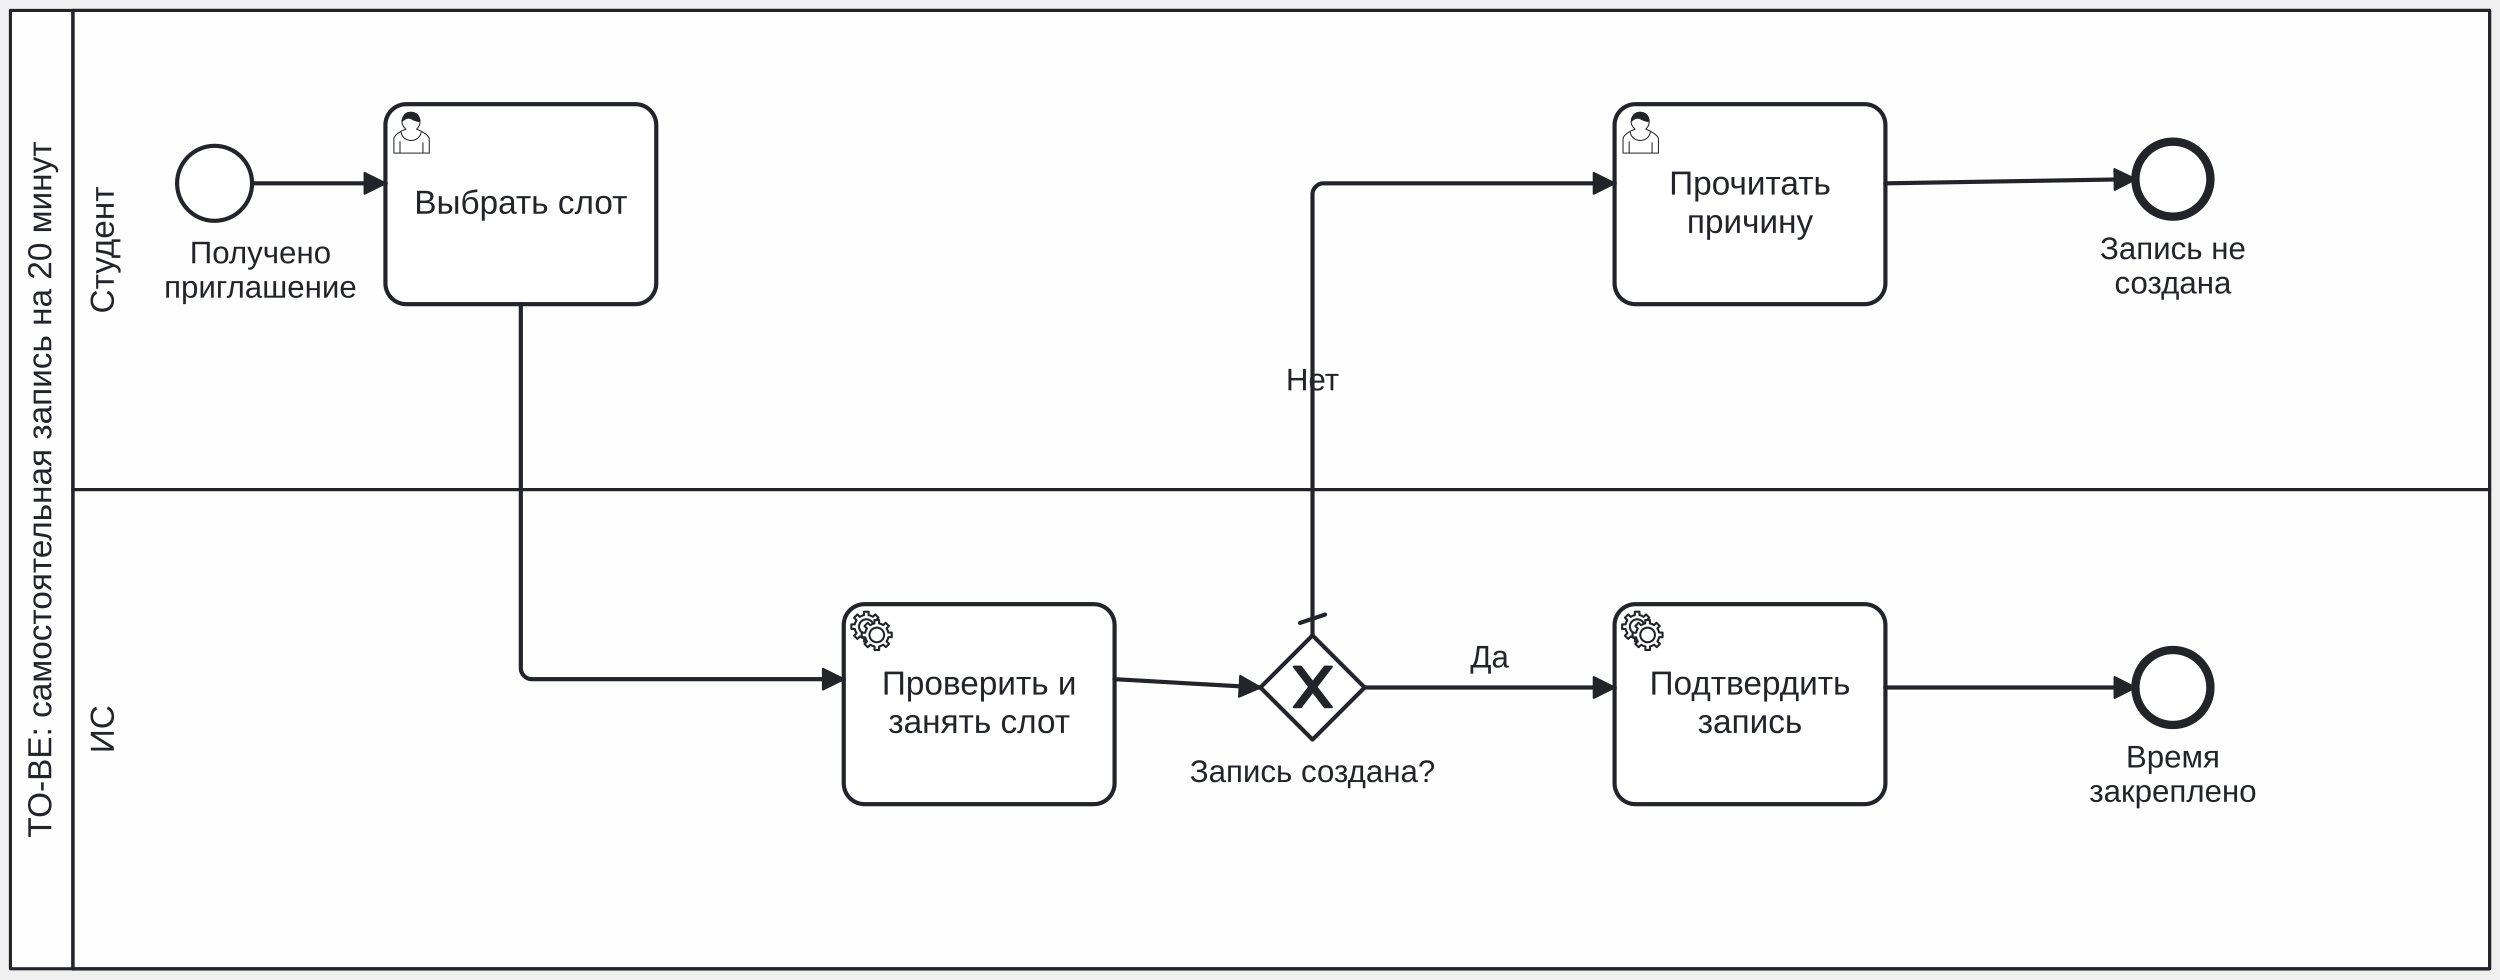
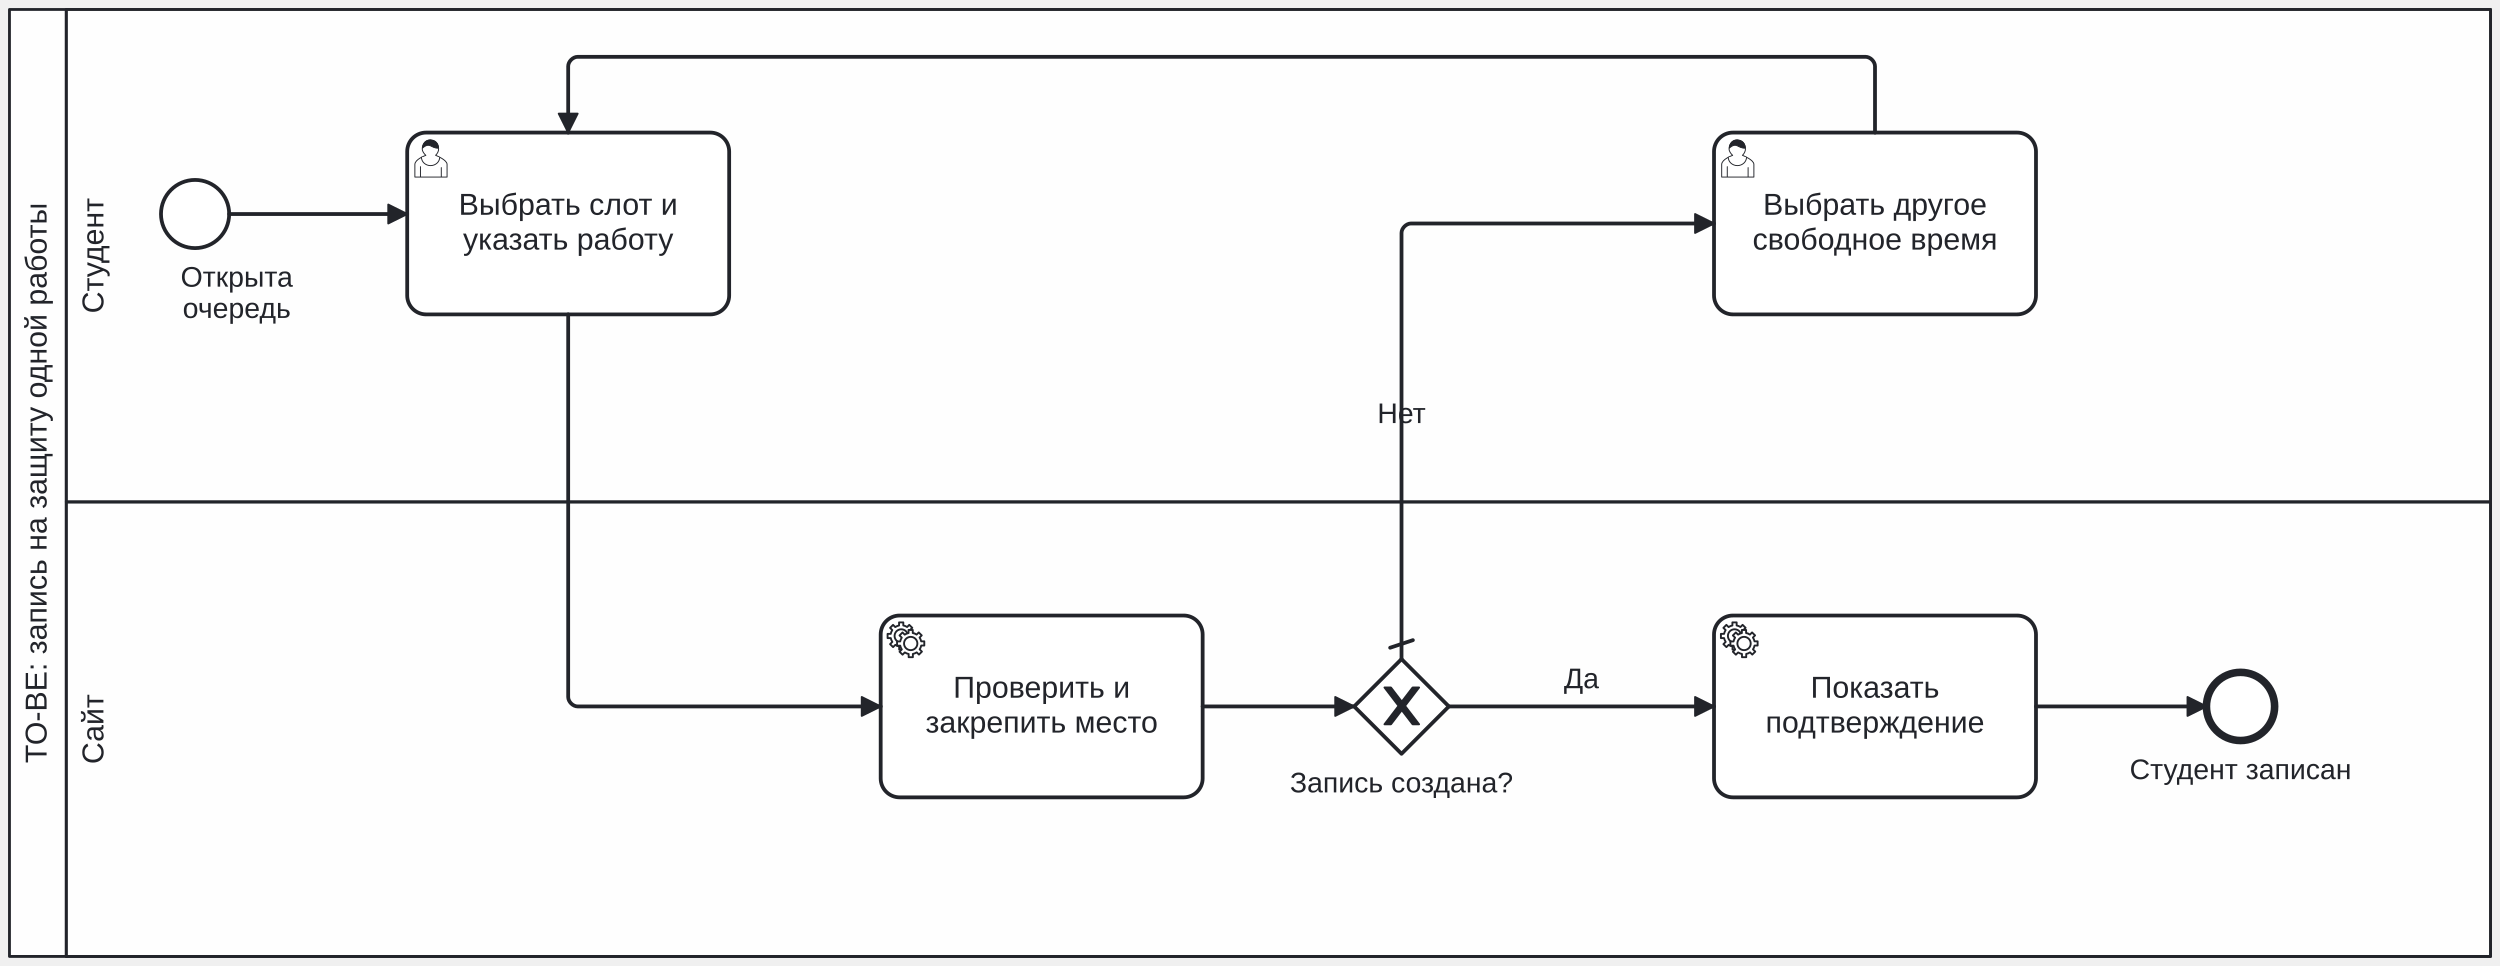
- <svg xmlns="http://www.w3.org/2000/svg" width="1200" height="470" viewBox="25 75 1200 470" version="1.1">
+ <svg xmlns="http://www.w3.org/2000/svg" width="1320" height="510" viewBox="25 75 1320 510" version="1.1">
  <g class="djs-group">
    <g class="djs-element djs-shape" data-element-id="Pool_to-be" transform="matrix(1 0 0 1 30 80)" style="display: block;">
      <g class="djs-visual">
-         <rect x="0" y="0" width="1190" height="460" rx="0" ry="0" style="stroke-linecap: round; stroke-linejoin: round; stroke: rgb(34, 36, 42); stroke-width: 1.5px; fill: white; fill-opacity: 0.95;" />
-         <path style="fill: none; stroke-linecap: round; stroke-linejoin: round; stroke: rgb(34, 36, 42); stroke-width: 1.5px;" d="M30,0L30,460" />
-         <text lineHeight="1.15" class="djs-label" transform="matrix(-1.83697e-16 -1 1 -1.83697e-16 0 460)" style="font-family: Arial; font-size: 16px; font-weight: normal; fill: rgb(34, 36, 42);">
-           <tspan x="62.914" y="19.6">TO-BE: самостоятельная запись на 20 минут</tspan>
+         <rect x="0" y="0" width="1310" height="500" rx="0" ry="0" style="stroke-linecap: round; stroke-linejoin: round; stroke: rgb(34, 36, 42); stroke-width: 1.5px; fill: white; fill-opacity: 0.95;" />
+         <path style="fill: none; stroke-linecap: round; stroke-linejoin: round; stroke: rgb(34, 36, 42); stroke-width: 1.5px;" d="M30,0L30,500" />
+         <text lineHeight="1.15" class="djs-label" transform="matrix(-1.83697e-16 -1 1 -1.83697e-16 0 500)" style="font-family: Arial; font-size: 16px; font-weight: normal; fill: rgb(34, 36, 42);">
+           <tspan x="102.043" y="19.6">TO-BE: запись на защиту одной работы</tspan>
        </text>
      </g>
-       <rect class="djs-hit djs-hit-all" x="0" y="0" width="1190" height="460" style="fill: none; stroke-opacity: 0; stroke: white; stroke-width: 15px;" />
+       <rect class="djs-hit djs-hit-all" x="0" y="0" width="1310" height="500" style="fill: none; stroke-opacity: 0; stroke: white; stroke-width: 15px;" />
    </g>
    <g class="djs-children">
      <g class="djs-group">
-         <g class="djs-element djs-shape" data-element-id="Lane_to-be_system" transform="matrix(1 0 0 1 60 310)" style="display: block;">
-           <g class="djs-visual">
-             <rect x="0" y="0" width="1160" height="230" rx="0" ry="0" style="stroke-linecap: round; stroke-linejoin: round; stroke: rgb(34, 36, 42); stroke-width: 1.5px; fill: white; fill-opacity: 0.25;" />
-             <text lineHeight="1.15" class="djs-label" transform="matrix(-1.83697e-16 -1 1 -1.83697e-16 0 230)" style="font-family: Arial; font-size: 16px; font-weight: normal; fill: rgb(34, 36, 42);">
-               <tspan x="103.473" y="19.6">ИС</tspan>
-             </text>
-           </g>
-           <rect class="djs-hit djs-hit-all" x="0" y="0" width="1160" height="230" style="fill: none; stroke-opacity: 0; stroke: white; stroke-width: 15px;" />
+         <g class="djs-element djs-shape" data-element-id="Lane_to-be_system" transform="matrix(1 0 0 1 60 340)" style="display: block;">
+           <g class="djs-visual">
+             <rect x="0" y="0" width="1280" height="240" rx="0" ry="0" style="stroke-linecap: round; stroke-linejoin: round; stroke: rgb(34, 36, 42); stroke-width: 1.5px; fill: white; fill-opacity: 0.25;" />
+             <text lineHeight="1.15" class="djs-label" transform="matrix(-1.83697e-16 -1 1 -1.83697e-16 0 240)" style="font-family: Arial; font-size: 16px; font-weight: normal; fill: rgb(34, 36, 42);">
+               <tspan x="101.551" y="19.6">Сайт</tspan>
+             </text>
+           </g>
+           <rect class="djs-hit djs-hit-all" x="0" y="0" width="1280" height="240" style="fill: none; stroke-opacity: 0; stroke: white; stroke-width: 15px;" />
        </g>
      </g>
      <g class="djs-group">
        <g class="djs-element djs-shape" data-element-id="Lane_to-be_student" transform="matrix(1 0 0 1 60 80)" style="display: block;">
          <g class="djs-visual">
-             <rect x="0" y="0" width="1160" height="230" rx="0" ry="0" style="stroke-linecap: round; stroke-linejoin: round; stroke: rgb(34, 36, 42); stroke-width: 1.5px; fill: white; fill-opacity: 0.25;" />
-             <text lineHeight="1.15" class="djs-label" transform="matrix(-1.83697e-16 -1 1 -1.83697e-16 0 230)" style="font-family: Arial; font-size: 16px; font-weight: normal; fill: rgb(34, 36, 42);">
-               <tspan x="84.535" y="19.6">Студент</tspan>
-             </text>
-           </g>
-           <rect class="djs-hit djs-hit-all" x="0" y="0" width="1160" height="230" style="fill: none; stroke-opacity: 0; stroke: white; stroke-width: 15px;" />
-         </g>
-       </g>
-       <g class="djs-group">
-         <g class="djs-element djs-shape" data-element-id="q_start" transform="matrix(1 0 0 1 110 145)" style="display: block;">
+             <rect x="0" y="0" width="1280" height="260" rx="0" ry="0" style="stroke-linecap: round; stroke-linejoin: round; stroke: rgb(34, 36, 42); stroke-width: 1.5px; fill: white; fill-opacity: 0.25;" />
+             <text lineHeight="1.15" class="djs-label" transform="matrix(-1.83697e-16 -1 1 -1.83697e-16 0 260)" style="font-family: Arial; font-size: 16px; font-weight: normal; fill: rgb(34, 36, 42);">
+               <tspan x="99.535" y="19.6">Студент</tspan>
+             </text>
+           </g>
+           <rect class="djs-hit djs-hit-all" x="0" y="0" width="1280" height="260" style="fill: none; stroke-opacity: 0; stroke: white; stroke-width: 15px;" />
+         </g>
+       </g>
+       <g class="djs-group">
+         <g class="djs-element djs-shape" data-element-id="q_start" transform="matrix(1 0 0 1 110 170)" style="display: block;">
          <g class="djs-visual">
            <circle cx="18" cy="18" r="18" style="stroke-linecap: round; stroke-linejoin: round; stroke: rgb(34, 36, 42); stroke-width: 2px; fill: white; fill-opacity: 0.95;" />
          </g>
          <rect class="djs-hit djs-hit-all" x="0" y="0" width="36" height="36" style="fill: none; stroke-opacity: 0; stroke: white; stroke-width: 15px;" />
        </g>
      </g>
      <g class="djs-group">
-         <g class="djs-element djs-shape" data-element-id="q_start_label" transform="matrix(1 0 0 1 100 189)" style="display: block;">
-           <g class="djs-visual">
-             <text lineHeight="1.1" class="djs-label" style="font-family: Arial; font-size: 15px; font-weight: normal; fill: rgb(34, 36, 42);">
-               <tspan x="16.085" y="12.375">Получено </tspan>
-               <tspan x="3.77" y="28.875">приглашение</tspan>
+         <g class="djs-element djs-shape" data-element-id="q_start_label" transform="matrix(1 0 0 1 100 214)" style="display: block;">
+           <g class="djs-visual">
+             <text lineHeight="1.1" class="djs-label" style="font-family: Arial; font-size: 15px; font-weight: normal; fill: rgb(34, 36, 42);">
+               <tspan x="20.366" y="12.375">Открыта </tspan>
+               <tspan x="21.454" y="28.875">очередь</tspan>
            </text>
          </g>
          <rect class="djs-hit djs-hit-all" x="0" y="0" width="100" height="33" style="fill: none; stroke-opacity: 0; stroke: white; stroke-width: 15px;" />
        </g>
      </g>
      <g class="djs-group">
-         <g class="djs-element djs-shape" data-element-id="q_choose" transform="matrix(1 0 0 1 210 125)" style="display: block;">
-           <g class="djs-visual">
-             <rect x="0" y="0" width="130" height="96" rx="10" ry="10" style="stroke-linecap: round; stroke-linejoin: round; stroke: rgb(34, 36, 42); stroke-width: 2px; fill: white; fill-opacity: 0.95;" />
-             <text lineHeight="1.15" class="djs-label" style="font-family: Arial; font-size: 16px; font-weight: normal; fill: rgb(34, 36, 42);">
-               <tspan x="13.859" y="52.6">Выбрать слот</tspan>
+         <g class="djs-element djs-shape" data-element-id="q_choose" transform="matrix(1 0 0 1 240 145)" style="display: block;">
+           <g class="djs-visual">
+             <rect x="0" y="0" width="170" height="96" rx="10" ry="10" style="stroke-linecap: round; stroke-linejoin: round; stroke: rgb(34, 36, 42); stroke-width: 2px; fill: white; fill-opacity: 0.95;" />
+             <text lineHeight="1.15" class="djs-label" style="font-family: Arial; font-size: 16px; font-weight: normal; fill: rgb(34, 36, 42);">
+               <tspan x="27.168" y="43.4">Выбрать слот и </tspan>
+               <tspan x="29.461" y="61.8">указать работу</tspan>
            </text>
            <path d="m 15,12 c 0.909,-0.845 1.594,-2.049 1.594,-3.385 0,-2.554 -1.805,-4.622 -4.357,-4.622 -2.552,0 -4.288,2.068 -4.288,4.622 0,1.348 0.974,2.562 1.896,3.405 -0.529,0.187 -5.669,2.097 -5.794,4.756 v 6.718 h 17 v -6.718 c 0,-2.298 -5.528,-4.595 -6.051,-4.776 zm -8,6 l 0,5.5 m 11,0 l 0,-5" style="fill: white; stroke-linecap: round; stroke-linejoin: round; stroke: rgb(34, 36, 42); stroke-width: 0.5px;" />
            <path d="m 15,12 m 2.162,1.009 c 0,2.447 -2.158,4.431 -4.821,4.431 -2.665,0 -4.822,-1.981 -4.822,-4.431 " style="fill: white; stroke-linecap: round; stroke-linejoin: round; stroke: rgb(34, 36, 42); stroke-width: 0.5px;" />
            <path d="m 15,12 m -6.9,-3.80 c 0,0 2.251,-2.358 4.274,-1.177 2.024,1.181 4.221,1.537 4.124,0.965 -0.098,-0.57 -0.117,-3.791 -4.191,-4.136 -3.575,0.001 -4.208,3.367 -4.207,4.348 z" style="fill: rgb(34, 36, 42); stroke-linecap: round; stroke-linejoin: round; stroke: rgb(34, 36, 42); stroke-width: 0.5px;" />
          </g>
-           <rect class="djs-hit djs-hit-all" x="0" y="0" width="130" height="96" style="fill: none; stroke-opacity: 0; stroke: white; stroke-width: 15px;" />
-         </g>
-       </g>
-       <g class="djs-group">
-         <g class="djs-element djs-shape" data-element-id="q_book" transform="matrix(1 0 0 1 430 365)" style="display: block;">
-           <g class="djs-visual">
-             <rect x="0" y="0" width="130" height="96" rx="10" ry="10" style="stroke-linecap: round; stroke-linejoin: round; stroke: rgb(34, 36, 42); stroke-width: 2px; fill: white; fill-opacity: 0.95;" />
-             <text lineHeight="1.15" class="djs-label" style="font-family: Arial; font-size: 16px; font-weight: normal; fill: rgb(34, 36, 42);">
-               <tspan x="18.301" y="43.4">Проверить и </tspan>
-               <tspan x="21.383" y="61.8">занять слот</tspan>
+           <rect class="djs-hit djs-hit-all" x="0" y="0" width="170" height="96" style="fill: none; stroke-opacity: 0; stroke: white; stroke-width: 15px;" />
+         </g>
+       </g>
+       <g class="djs-group">
+         <g class="djs-element djs-shape" data-element-id="q_check" transform="matrix(1 0 0 1 490 400)" style="display: block;">
+           <g class="djs-visual">
+             <rect x="0" y="0" width="170" height="96" rx="10" ry="10" style="stroke-linecap: round; stroke-linejoin: round; stroke: rgb(34, 36, 42); stroke-width: 2px; fill: white; fill-opacity: 0.95;" />
+             <text lineHeight="1.15" class="djs-label" style="font-family: Arial; font-size: 16px; font-weight: normal; fill: rgb(34, 36, 42);">
+               <tspan x="38.301" y="43.4">Проверить и </tspan>
+               <tspan x="23.656" y="61.8">закрепить место</tspan>
            </text>
            <circle cx="5" cy="5" r="5" transform="translate(6, 6)" style="stroke-linecap: round; stroke-linejoin: round; stroke: none; stroke-width: 2px; fill: white;" />
            <path d="m 12,18 v -1.713 c 0.352,-0.07 0.704,-0.178 1.048,-0.321 0.344,-0.145 0.666,-0.321 0.966,-0.521 l 1.194,1.18 1.567,-1.577 -1.195,-1.18 c 0.403,-0.614 0.683,-1.299 0.825,-2.018 l 1.622,-0.01 v -2.22 l -1.637,0.01 c -0.073,-0.352 -0.178,-0.7 -0.324,-1.044 -0.145,-0.344 -0.321,-0.664 -0.523,-0.962 l 1.131,-1.136 -1.583,-1.563 -1.13,1.136 c -0.614,-0.401 -1.303,-0.681 -2.023,-0.822 l 0.009,-1.619 h -2.241 l 0.004,1.631 c -0.354,0.074 -0.705,0.18 -1.05,0.324 -0.344,0.144 -0.665,0.321 -0.964,0.52 l -1.17,-1.158 -1.567,1.579 1.168,1.157 c -0.403,0.613 -0.683,1.298 -0.825,2.017 l -1.659,0.003 v 2.222 l 1.672,-0.006 c 0.073,0.351 0.18,0.702 0.324,1.045 0.145,0.344 0.321,0.664 0.523,0.961 l -1.199,1.197 1.584,1.56 1.196,-1.193 c 0.614,0.403 1.303,0.682 2.023,0.823 l 7.19e-4,1.699 h 2.227 z m 0.221,-3.996 c -1.789,0.75 -3.858,-0.093 -4.61,-1.874 -0.752,-1.783 0.091,-3.846 1.88,-4.596 1.788,-0.749 3.857,0.093 4.609,1.874 0.752,1.782 -0.091,3.846 -1.88,4.596 z" style="fill: white; stroke-linecap: round; stroke-linejoin: round; stroke: rgb(34, 36, 42); stroke-width: 1px;" />
            <circle cx="5" cy="5" r="5" transform="translate(11, 10)" style="stroke-linecap: round; stroke-linejoin: round; stroke: none; stroke-width: 2px; fill: white;" />
            <path d="m 17,22 v -1.713 c 0.352,-0.07 0.704,-0.178 1.048,-0.321 0.344,-0.145 0.666,-0.321 0.966,-0.521 l 1.194,1.18 1.567,-1.577 -1.195,-1.18 c 0.403,-0.614 0.683,-1.299 0.825,-2.018 l 1.622,-0.01 v -2.22 l -1.637,0.01 c -0.073,-0.352 -0.178,-0.7 -0.324,-1.044 -0.145,-0.344 -0.321,-0.664 -0.523,-0.962 l 1.131,-1.136 -1.583,-1.563 -1.13,1.136 c -0.614,-0.401 -1.303,-0.681 -2.023,-0.822 l 0.009,-1.619 h -2.241 l 0.004,1.631 c -0.354,0.074 -0.705,0.18 -1.05,0.324 -0.344,0.144 -0.665,0.321 -0.964,0.52 l -1.17,-1.158 -1.567,1.579 1.168,1.157 c -0.403,0.613 -0.683,1.298 -0.825,2.017 l -1.659,0.003 v 2.222 l 1.672,-0.006 c 0.073,0.351 0.18,0.702 0.324,1.045 0.145,0.344 0.321,0.664 0.523,0.961 l -1.199,1.197 1.584,1.56 1.196,-1.193 c 0.614,0.403 1.303,0.682 2.023,0.823 l 7.19e-4,1.699 h 2.227 z m 0.221,-3.996 c -1.789,0.75 -3.858,-0.093 -4.61,-1.874 -0.752,-1.783 0.091,-3.846 1.88,-4.596 1.788,-0.749 3.857,0.093 4.609,1.874 0.752,1.782 -0.091,3.846 -1.88,4.596 z" style="fill: white; stroke-linecap: round; stroke-linejoin: round; stroke: rgb(34, 36, 42); stroke-width: 1px;" />
          </g>
-           <rect class="djs-hit djs-hit-all" x="0" y="0" width="130" height="96" style="fill: none; stroke-opacity: 0; stroke: white; stroke-width: 15px;" />
-         </g>
-       </g>
-       <g class="djs-group">
-         <g class="djs-element djs-shape" data-element-id="q_available" transform="matrix(1 0 0 1 630 380)" style="display: block;">
+           <rect class="djs-hit djs-hit-all" x="0" y="0" width="170" height="96" style="fill: none; stroke-opacity: 0; stroke: white; stroke-width: 15px;" />
+         </g>
+       </g>
+       <g class="djs-group">
+         <g class="djs-element djs-shape" data-element-id="q_free" transform="matrix(1 0 0 1 740 423)" style="display: block;">
          <g class="djs-visual">
            <polygon points="25,0 50,25 25,50 0,25" style="stroke-linecap: round; stroke-linejoin: round; stroke: rgb(34, 36, 42); stroke-width: 2px; fill: white; fill-opacity: 0.95;" />
            <path d="m 16,15 7.429,9.714 -7.429,9.714 3.429,0 5.714,-7.464 5.714,7.464 3.429,0 -7.429,-9.714 7.429,-9.714 -3.429,0 -5.714,7.464 -5.714,-7.464 -3.429,0 z" style="fill: rgb(34, 36, 42); stroke-linecap: round; stroke-linejoin: round; stroke: rgb(34, 36, 42); stroke-width: 1px;" />
          </g>
          <rect class="djs-hit djs-hit-all" x="0" y="0" width="50" height="50" style="fill: none; stroke-opacity: 0; stroke: white; stroke-width: 15px;" />
        </g>
      </g>
      <g class="djs-group">
-         <g class="djs-element djs-shape" data-element-id="q_available_label" transform="matrix(1 0 0 1 595 438)" style="display: block;">
+         <g class="djs-element djs-shape" data-element-id="q_free_label" transform="matrix(1 0 0 1 705 481)" style="display: block;">
          <g class="djs-visual">
            <text lineHeight="1.1" class="djs-label" style="font-family: Arial; font-size: 15px; font-weight: normal; fill: rgb(34, 36, 42);">
              <tspan x="1.08" y="12.375">Запись создана?</tspan>
            </text>
          </g>
          <rect class="djs-hit djs-hit-all" x="0" y="0" width="120" height="17" style="fill: none; stroke-opacity: 0; stroke: white; stroke-width: 15px;" />
        </g>
      </g>
      <g class="djs-group">
-         <g class="djs-element djs-shape" data-element-id="q_confirm" transform="matrix(1 0 0 1 800 365)" style="display: block;">
-           <g class="djs-visual">
-             <rect x="0" y="0" width="130" height="96" rx="10" ry="10" style="stroke-linecap: round; stroke-linejoin: round; stroke: rgb(34, 36, 42); stroke-width: 2px; fill: white; fill-opacity: 0.95;" />
-             <text lineHeight="1.15" class="djs-label" style="font-family: Arial; font-size: 16px; font-weight: normal; fill: rgb(34, 36, 42);">
-               <tspan x="16.801" y="43.4">Подтвердить </tspan>
-               <tspan x="39.914" y="61.8">запись</tspan>
+         <g class="djs-element djs-shape" data-element-id="q_confirm" transform="matrix(1 0 0 1 930 400)" style="display: block;">
+           <g class="djs-visual">
+             <rect x="0" y="0" width="170" height="96" rx="10" ry="10" style="stroke-linecap: round; stroke-linejoin: round; stroke: rgb(34, 36, 42); stroke-width: 2px; fill: white; fill-opacity: 0.95;" />
+             <text lineHeight="1.15" class="djs-label" style="font-family: Arial; font-size: 16px; font-weight: normal; fill: rgb(34, 36, 42);">
+               <tspan x="50.992" y="43.4">Показать </tspan>
+               <tspan x="27.199" y="61.8">подтверждение</tspan>
            </text>
            <circle cx="5" cy="5" r="5" transform="translate(6, 6)" style="stroke-linecap: round; stroke-linejoin: round; stroke: none; stroke-width: 2px; fill: white;" />
            <path d="m 12,18 v -1.713 c 0.352,-0.07 0.704,-0.178 1.048,-0.321 0.344,-0.145 0.666,-0.321 0.966,-0.521 l 1.194,1.18 1.567,-1.577 -1.195,-1.18 c 0.403,-0.614 0.683,-1.299 0.825,-2.018 l 1.622,-0.01 v -2.22 l -1.637,0.01 c -0.073,-0.352 -0.178,-0.7 -0.324,-1.044 -0.145,-0.344 -0.321,-0.664 -0.523,-0.962 l 1.131,-1.136 -1.583,-1.563 -1.13,1.136 c -0.614,-0.401 -1.303,-0.681 -2.023,-0.822 l 0.009,-1.619 h -2.241 l 0.004,1.631 c -0.354,0.074 -0.705,0.18 -1.05,0.324 -0.344,0.144 -0.665,0.321 -0.964,0.52 l -1.17,-1.158 -1.567,1.579 1.168,1.157 c -0.403,0.613 -0.683,1.298 -0.825,2.017 l -1.659,0.003 v 2.222 l 1.672,-0.006 c 0.073,0.351 0.18,0.702 0.324,1.045 0.145,0.344 0.321,0.664 0.523,0.961 l -1.199,1.197 1.584,1.56 1.196,-1.193 c 0.614,0.403 1.303,0.682 2.023,0.823 l 7.19e-4,1.699 h 2.227 z m 0.221,-3.996 c -1.789,0.75 -3.858,-0.093 -4.61,-1.874 -0.752,-1.783 0.091,-3.846 1.88,-4.596 1.788,-0.749 3.857,0.093 4.609,1.874 0.752,1.782 -0.091,3.846 -1.88,4.596 z" style="fill: white; stroke-linecap: round; stroke-linejoin: round; stroke: rgb(34, 36, 42); stroke-width: 1px;" />
            <circle cx="5" cy="5" r="5" transform="translate(11, 10)" style="stroke-linecap: round; stroke-linejoin: round; stroke: none; stroke-width: 2px; fill: white;" />
            <path d="m 17,22 v -1.713 c 0.352,-0.07 0.704,-0.178 1.048,-0.321 0.344,-0.145 0.666,-0.321 0.966,-0.521 l 1.194,1.18 1.567,-1.577 -1.195,-1.18 c 0.403,-0.614 0.683,-1.299 0.825,-2.018 l 1.622,-0.01 v -2.22 l -1.637,0.01 c -0.073,-0.352 -0.178,-0.7 -0.324,-1.044 -0.145,-0.344 -0.321,-0.664 -0.523,-0.962 l 1.131,-1.136 -1.583,-1.563 -1.13,1.136 c -0.614,-0.401 -1.303,-0.681 -2.023,-0.822 l 0.009,-1.619 h -2.241 l 0.004,1.631 c -0.354,0.074 -0.705,0.18 -1.05,0.324 -0.344,0.144 -0.665,0.321 -0.964,0.52 l -1.17,-1.158 -1.567,1.579 1.168,1.157 c -0.403,0.613 -0.683,1.298 -0.825,2.017 l -1.659,0.003 v 2.222 l 1.672,-0.006 c 0.073,0.351 0.18,0.702 0.324,1.045 0.145,0.344 0.321,0.664 0.523,0.961 l -1.199,1.197 1.584,1.56 1.196,-1.193 c 0.614,0.403 1.303,0.682 2.023,0.823 l 7.19e-4,1.699 h 2.227 z m 0.221,-3.996 c -1.789,0.75 -3.858,-0.093 -4.61,-1.874 -0.752,-1.783 0.091,-3.846 1.88,-4.596 1.788,-0.749 3.857,0.093 4.609,1.874 0.752,1.782 -0.091,3.846 -1.88,4.596 z" style="fill: white; stroke-linecap: round; stroke-linejoin: round; stroke: rgb(34, 36, 42); stroke-width: 1px;" />
          </g>
-           <rect class="djs-hit djs-hit-all" x="0" y="0" width="130" height="96" style="fill: none; stroke-opacity: 0; stroke: white; stroke-width: 15px;" />
-         </g>
-       </g>
-       <g class="djs-group">
-         <g class="djs-element djs-shape" data-element-id="q_end" transform="matrix(1 0 0 1 1050 387)" style="display: block;">
+           <rect class="djs-hit djs-hit-all" x="0" y="0" width="170" height="96" style="fill: none; stroke-opacity: 0; stroke: white; stroke-width: 15px;" />
+         </g>
+       </g>
+       <g class="djs-group">
+         <g class="djs-element djs-shape" data-element-id="q_end" transform="matrix(1 0 0 1 1190 430)" style="display: block;">
          <g class="djs-visual">
            <circle cx="18" cy="18" r="18" style="stroke-linecap: round; stroke-linejoin: round; stroke: rgb(34, 36, 42); stroke-width: 4px; fill: white; fill-opacity: 0.95;" />
          </g>
          <rect class="djs-hit djs-hit-all" x="0" y="0" width="36" height="36" style="fill: none; stroke-opacity: 0; stroke: white; stroke-width: 15px;" />
        </g>
      </g>
      <g class="djs-group">
-         <g class="djs-element djs-shape" data-element-id="q_end_label" transform="matrix(1 0 0 1 1008 431)" style="display: block;">
-           <g class="djs-visual">
-             <text lineHeight="1.1" class="djs-label" style="font-family: Arial; font-size: 15px; font-weight: normal; fill: rgb(34, 36, 42);">
-               <tspan x="37.438" y="12.375">Время </tspan>
-               <tspan x="19.845" y="28.875">закреплено</tspan>
-             </text>
-           </g>
-           <rect class="djs-hit djs-hit-all" x="0" y="0" width="120" height="33" style="fill: none; stroke-opacity: 0; stroke: white; stroke-width: 15px;" />
-         </g>
-       </g>
-       <g class="djs-group">
-         <g class="djs-element djs-shape" data-element-id="q_reject" transform="matrix(1 0 0 1 800 125)" style="display: block;">
-           <g class="djs-visual">
-             <rect x="0" y="0" width="130" height="96" rx="10" ry="10" style="stroke-linecap: round; stroke-linejoin: round; stroke: rgb(34, 36, 42); stroke-width: 2px; fill: white; fill-opacity: 0.95;" />
-             <text lineHeight="1.15" class="djs-label" style="font-family: Arial; font-size: 16px; font-weight: normal; fill: rgb(34, 36, 42);">
-               <tspan x="26.211" y="43.4">Прочитать </tspan>
-               <tspan x="34.695" y="61.8">причину</tspan>
+         <g class="djs-element djs-shape" data-element-id="q_end_label" transform="matrix(1 0 0 1 1148 474)" style="display: block;">
+           <g class="djs-visual">
+             <text lineHeight="1.1" class="djs-label" style="font-family: Arial; font-size: 15px; font-weight: normal; fill: rgb(34, 36, 42);">
+               <tspan x="1.432" y="12.375">Студент записан</tspan>
+             </text>
+           </g>
+           <rect class="djs-hit djs-hit-all" x="0" y="0" width="120" height="17" style="fill: none; stroke-opacity: 0; stroke: white; stroke-width: 15px;" />
+         </g>
+       </g>
+       <g class="djs-group">
+         <g class="djs-element djs-shape" data-element-id="q_retry" transform="matrix(1 0 0 1 930 145)" style="display: block;">
+           <g class="djs-visual">
+             <rect x="0" y="0" width="170" height="96" rx="10" ry="10" style="stroke-linecap: round; stroke-linejoin: round; stroke: rgb(34, 36, 42); stroke-width: 2px; fill: white; fill-opacity: 0.95;" />
+             <text lineHeight="1.15" class="djs-label" style="font-family: Arial; font-size: 16px; font-weight: normal; fill: rgb(34, 36, 42);">
+               <tspan x="25.887" y="43.4">Выбрать другое </tspan>
+               <tspan x="20.348" y="61.8">свободное время</tspan>
            </text>
            <path d="m 15,12 c 0.909,-0.845 1.594,-2.049 1.594,-3.385 0,-2.554 -1.805,-4.622 -4.357,-4.622 -2.552,0 -4.288,2.068 -4.288,4.622 0,1.348 0.974,2.562 1.896,3.405 -0.529,0.187 -5.669,2.097 -5.794,4.756 v 6.718 h 17 v -6.718 c 0,-2.298 -5.528,-4.595 -6.051,-4.776 zm -8,6 l 0,5.5 m 11,0 l 0,-5" style="fill: white; stroke-linecap: round; stroke-linejoin: round; stroke: rgb(34, 36, 42); stroke-width: 0.5px;" />
            <path d="m 15,12 m 2.162,1.009 c 0,2.447 -2.158,4.431 -4.821,4.431 -2.665,0 -4.822,-1.981 -4.822,-4.431 " style="fill: white; stroke-linecap: round; stroke-linejoin: round; stroke: rgb(34, 36, 42); stroke-width: 0.5px;" />
            <path d="m 15,12 m -6.9,-3.80 c 0,0 2.251,-2.358 4.274,-1.177 2.024,1.181 4.221,1.537 4.124,0.965 -0.098,-0.57 -0.117,-3.791 -4.191,-4.136 -3.575,0.001 -4.208,3.367 -4.207,4.348 z" style="fill: rgb(34, 36, 42); stroke-linecap: round; stroke-linejoin: round; stroke: rgb(34, 36, 42); stroke-width: 0.5px;" />
          </g>
-           <rect class="djs-hit djs-hit-all" x="0" y="0" width="130" height="96" style="fill: none; stroke-opacity: 0; stroke: white; stroke-width: 15px;" />
-         </g>
-       </g>
-       <g class="djs-group">
-         <g class="djs-element djs-shape" data-element-id="q_failed" transform="matrix(1 0 0 1 1050 143)" style="display: block;">
-           <g class="djs-visual">
-             <circle cx="18" cy="18" r="18" style="stroke-linecap: round; stroke-linejoin: round; stroke: rgb(34, 36, 42); stroke-width: 4px; fill: white; fill-opacity: 0.95;" />
-           </g>
-           <rect class="djs-hit djs-hit-all" x="0" y="0" width="36" height="36" style="fill: none; stroke-opacity: 0; stroke: white; stroke-width: 15px;" />
-         </g>
-       </g>
-       <g class="djs-group">
-         <g class="djs-element djs-shape" data-element-id="q_failed_label" transform="matrix(1 0 0 1 1008 187)" style="display: block;">
-           <g class="djs-visual">
-             <text lineHeight="1.1" class="djs-label" style="font-family: Arial; font-size: 15px; font-weight: normal; fill: rgb(34, 36, 42);">
-               <tspan x="24.994" y="12.375">Запись не </tspan>
-               <tspan x="31.945" y="28.875">создана</tspan>
-             </text>
-           </g>
-           <rect class="djs-hit djs-hit-all" x="0" y="0" width="120" height="33" style="fill: none; stroke-opacity: 0; stroke: white; stroke-width: 15px;" />
+           <rect class="djs-hit djs-hit-all" x="0" y="0" width="170" height="96" style="fill: none; stroke-opacity: 0; stroke: white; stroke-width: 15px;" />
        </g>
      </g>
      <g class="djs-group">
        <g class="djs-element djs-connection" data-element-id="qf1" style="display: block;">
          <g class="djs-visual">
            <defs>
-               <marker id="marker-e3odf16mcbkvfklamqux29qrz" viewBox="0 0 20 20" refX="11" refY="10" markerWidth="10" markerHeight="10" orient="auto">
-                 <path d="M 1 5 L 11 10 L 1 15 Z" style="stroke-linecap: round; stroke-linejoin: round; stroke: rgb(34, 36, 42); stroke-width: 1px; fill: rgb(34, 36, 42);" />
-               </marker>
-             </defs>
-             <path data-corner-radius="5" style="fill: none; stroke-linecap: round; stroke-linejoin: round; stroke: rgb(34, 36, 42); stroke-width: 2px; marker-end: url('#marker-e3odf16mcbkvfklamqux29qrz');" d="M146,163L210,163" />
-           </g>
-           <path d="M146,163L210,163" class="djs-hit djs-hit-stroke" style="fill: none; stroke-opacity: 0; stroke: white; stroke-width: 15px;" />
+               <marker id="marker-3ky6rt5a3ttl694wqdpabecvo" viewBox="0 0 20 20" refX="11" refY="10" markerWidth="10" markerHeight="10" orient="auto">
+                 <path d="M 1 5 L 11 10 L 1 15 Z" style="stroke-linecap: round; stroke-linejoin: round; stroke: rgb(34, 36, 42); stroke-width: 1px; fill: rgb(34, 36, 42);" />
+               </marker>
+             </defs>
+             <path data-corner-radius="5" style="fill: none; stroke-linecap: round; stroke-linejoin: round; stroke: rgb(34, 36, 42); stroke-width: 2px; marker-end: url('#marker-3ky6rt5a3ttl694wqdpabecvo');" d="M146,188L240,188" />
+           </g>
+           <path d="M146,188L240,188" class="djs-hit djs-hit-stroke" style="fill: none; stroke-opacity: 0; stroke: white; stroke-width: 15px;" />
        </g>
      </g>
      <g class="djs-group">
        <g class="djs-element djs-connection" data-element-id="qf2" style="display: block;">
          <g class="djs-visual">
            <defs>
-               <marker id="marker-0wo1ibd4h7nsjvz732zjfliy9" viewBox="0 0 20 20" refX="11" refY="10" markerWidth="10" markerHeight="10" orient="auto">
-                 <path d="M 1 5 L 11 10 L 1 15 Z" style="stroke-linecap: round; stroke-linejoin: round; stroke: rgb(34, 36, 42); stroke-width: 1px; fill: rgb(34, 36, 42);" />
-               </marker>
-             </defs>
-             <path data-corner-radius="5" style="fill: none; stroke-linecap: round; stroke-linejoin: round; stroke: rgb(34, 36, 42); stroke-width: 2px; marker-end: url('#marker-0wo1ibd4h7nsjvz732zjfliy9');" d="M275,221L275,396C275,398.5,277.5,401,280,401L430,401" />
-           </g>
-           <path d="M275,221L275,401L430,401" class="djs-hit djs-hit-stroke" style="fill: none; stroke-opacity: 0; stroke: white; stroke-width: 15px;" />
+               <marker id="marker-48c9prt5cdfhha01iudeg5mvl" viewBox="0 0 20 20" refX="11" refY="10" markerWidth="10" markerHeight="10" orient="auto">
+                 <path d="M 1 5 L 11 10 L 1 15 Z" style="stroke-linecap: round; stroke-linejoin: round; stroke: rgb(34, 36, 42); stroke-width: 1px; fill: rgb(34, 36, 42);" />
+               </marker>
+             </defs>
+             <path data-corner-radius="5" style="fill: none; stroke-linecap: round; stroke-linejoin: round; stroke: rgb(34, 36, 42); stroke-width: 2px; marker-end: url('#marker-48c9prt5cdfhha01iudeg5mvl');" d="M325,241L325,443C325,445.5,327.5,448,330,448L490,448" />
+           </g>
+           <path d="M325,241L325,448L490,448" class="djs-hit djs-hit-stroke" style="fill: none; stroke-opacity: 0; stroke: white; stroke-width: 15px;" />
        </g>
      </g>
      <g class="djs-group">
        <g class="djs-element djs-connection" data-element-id="qf3" style="display: block;">
          <g class="djs-visual">
            <defs>
-               <marker id="marker-bs6y8mge5rdog4j8lxs6u5v7s" viewBox="0 0 20 20" refX="11" refY="10" markerWidth="10" markerHeight="10" orient="auto">
-                 <path d="M 1 5 L 11 10 L 1 15 Z" style="stroke-linecap: round; stroke-linejoin: round; stroke: rgb(34, 36, 42); stroke-width: 1px; fill: rgb(34, 36, 42);" />
-               </marker>
-             </defs>
-             <path data-corner-radius="5" style="fill: none; stroke-linecap: round; stroke-linejoin: round; stroke: rgb(34, 36, 42); stroke-width: 2px; marker-end: url('#marker-bs6y8mge5rdog4j8lxs6u5v7s');" d="M560,401L630,405" />
-           </g>
-           <path d="M560,401L630,405" class="djs-hit djs-hit-stroke" style="fill: none; stroke-opacity: 0; stroke: white; stroke-width: 15px;" />
+               <marker id="marker-drmwxx8cz9k5a7o3ok65wvks8" viewBox="0 0 20 20" refX="11" refY="10" markerWidth="10" markerHeight="10" orient="auto">
+                 <path d="M 1 5 L 11 10 L 1 15 Z" style="stroke-linecap: round; stroke-linejoin: round; stroke: rgb(34, 36, 42); stroke-width: 1px; fill: rgb(34, 36, 42);" />
+               </marker>
+             </defs>
+             <path data-corner-radius="5" style="fill: none; stroke-linecap: round; stroke-linejoin: round; stroke: rgb(34, 36, 42); stroke-width: 2px; marker-end: url('#marker-drmwxx8cz9k5a7o3ok65wvks8');" d="M660,448L740,448" />
+           </g>
+           <path d="M660,448L740,448" class="djs-hit djs-hit-stroke" style="fill: none; stroke-opacity: 0; stroke: white; stroke-width: 15px;" />
        </g>
      </g>
      <g class="djs-group">
        <g class="djs-element djs-connection" data-element-id="qf4" style="display: block;">
          <g class="djs-visual">
            <defs>
-               <marker id="marker-0grge8cu6uy74dxnrqo3qi7la" viewBox="0 0 20 20" refX="11" refY="10" markerWidth="10" markerHeight="10" orient="auto">
-                 <path d="M 1 5 L 11 10 L 1 15 Z" style="stroke-linecap: round; stroke-linejoin: round; stroke: rgb(34, 36, 42); stroke-width: 1px; fill: rgb(34, 36, 42);" />
-               </marker>
-             </defs>
-             <path data-corner-radius="5" style="fill: none; stroke-linecap: round; stroke-linejoin: round; stroke: rgb(34, 36, 42); stroke-width: 2px; marker-end: url('#marker-0grge8cu6uy74dxnrqo3qi7la');" d="M680,405L800,405" />
-           </g>
-           <path d="M680,405L800,405" class="djs-hit djs-hit-stroke" style="fill: none; stroke-opacity: 0; stroke: white; stroke-width: 15px;" />
-         </g>
-       </g>
-       <g class="djs-group">
-         <g class="djs-element djs-shape" data-element-id="qf4_label" transform="matrix(1 0 0 1 705 383)" style="display: block;">
+               <marker id="marker-08reztdizeirtl7rbdqzohvkz" viewBox="0 0 20 20" refX="11" refY="10" markerWidth="10" markerHeight="10" orient="auto">
+                 <path d="M 1 5 L 11 10 L 1 15 Z" style="stroke-linecap: round; stroke-linejoin: round; stroke: rgb(34, 36, 42); stroke-width: 1px; fill: rgb(34, 36, 42);" />
+               </marker>
+             </defs>
+             <path data-corner-radius="5" style="fill: none; stroke-linecap: round; stroke-linejoin: round; stroke: rgb(34, 36, 42); stroke-width: 2px; marker-end: url('#marker-08reztdizeirtl7rbdqzohvkz');" d="M790,448L930,448" />
+           </g>
+           <path d="M790,448L930,448" class="djs-hit djs-hit-stroke" style="fill: none; stroke-opacity: 0; stroke: white; stroke-width: 15px;" />
+         </g>
+       </g>
+       <g class="djs-group">
+         <g class="djs-element djs-shape" data-element-id="qf4_label" transform="matrix(1 0 0 1 825 426)" style="display: block;">
          <g class="djs-visual">
            <text lineHeight="1.1" class="djs-label" style="font-family: Arial; font-size: 15px; font-weight: normal; fill: rgb(34, 36, 42);">
              <tspan x="25.75" y="12.375">Да</tspan>
            </text>
          </g>
          <rect class="djs-hit djs-hit-all" x="0" y="0" width="70" height="17" style="fill: none; stroke-opacity: 0; stroke: white; stroke-width: 15px;" />
        </g>
      </g>
      <g class="djs-group">
        <g class="djs-element djs-connection" data-element-id="qf5" style="display: block;">
          <g class="djs-visual">
            <defs>
-               <marker id="marker-b92yw6jibf88u3z1ephnclxtj" viewBox="0 0 20 20" refX="11" refY="10" markerWidth="10" markerHeight="10" orient="auto">
-                 <path d="M 1 5 L 11 10 L 1 15 Z" style="stroke-linecap: round; stroke-linejoin: round; stroke: rgb(34, 36, 42); stroke-width: 1px; fill: rgb(34, 36, 42);" />
-               </marker>
-               <marker id="marker-4lmzf6ecujuf62k5zakd48148" viewBox="0 0 20 20" refX="0" refY="10" markerWidth="10" markerHeight="10" orient="auto">
+               <marker id="marker-4q2c3otb8mtxk2ddybgajj94z" viewBox="0 0 20 20" refX="11" refY="10" markerWidth="10" markerHeight="10" orient="auto">
+                 <path d="M 1 5 L 11 10 L 1 15 Z" style="stroke-linecap: round; stroke-linejoin: round; stroke: rgb(34, 36, 42); stroke-width: 1px; fill: rgb(34, 36, 42);" />
+               </marker>
+               <marker id="marker-a5uif0fllrsslob14h3fzdcrz" viewBox="0 0 20 20" refX="0" refY="10" markerWidth="10" markerHeight="10" orient="auto">
                <path d="M 6 4 L 10 16" style="stroke-linecap: round; stroke-linejoin: round; stroke: rgb(34, 36, 42); stroke-width: 2px; fill: none;" />
              </marker>
            </defs>
-             <path data-corner-radius="5" style="fill: none; stroke-linecap: round; stroke-linejoin: round; stroke: rgb(34, 36, 42); stroke-width: 2px; marker-end: url('#marker-b92yw6jibf88u3z1ephnclxtj'); marker-start: url('#marker-4lmzf6ecujuf62k5zakd48148');" d="M655,380L655,168C655,165.5,657.5,163,660,163L800,163" />
-           </g>
-           <path d="M655,380L655,163L800,163" class="djs-hit djs-hit-stroke" style="fill: none; stroke-opacity: 0; stroke: white; stroke-width: 15px;" />
-         </g>
-       </g>
-       <g class="djs-group">
-         <g class="djs-element djs-shape" data-element-id="qf5_label" transform="matrix(1 0 0 1 620 250)" style="display: block;">
+             <path data-corner-radius="5" style="fill: none; stroke-linecap: round; stroke-linejoin: round; stroke: rgb(34, 36, 42); stroke-width: 2px; marker-end: url('#marker-4q2c3otb8mtxk2ddybgajj94z'); marker-start: url('#marker-a5uif0fllrsslob14h3fzdcrz');" d="M765,423L765,198C765,195.5,767.5,193,770,193L930,193" />
+           </g>
+           <path d="M765,423L765,193L930,193" class="djs-hit djs-hit-stroke" style="fill: none; stroke-opacity: 0; stroke: white; stroke-width: 15px;" />
+         </g>
+       </g>
+       <g class="djs-group">
+         <g class="djs-element djs-shape" data-element-id="qf5_label" transform="matrix(1 0 0 1 730 286)" style="display: block;">
          <g class="djs-visual">
            <text lineHeight="1.1" class="djs-label" style="font-family: Arial; font-size: 15px; font-weight: normal; fill: rgb(34, 36, 42);">
              <tspan x="22.227" y="12.375">Нет</tspan>
            </text>
          </g>
          <rect class="djs-hit djs-hit-all" x="0" y="0" width="70" height="17" style="fill: none; stroke-opacity: 0; stroke: white; stroke-width: 15px;" />
        </g>
      </g>
      <g class="djs-group">
        <g class="djs-element djs-connection" data-element-id="qf6" style="display: block;">
          <g class="djs-visual">
            <defs>
-               <marker id="marker-bxn9tc9skie8f963fvjd9ydot" viewBox="0 0 20 20" refX="11" refY="10" markerWidth="10" markerHeight="10" orient="auto">
-                 <path d="M 1 5 L 11 10 L 1 15 Z" style="stroke-linecap: round; stroke-linejoin: round; stroke: rgb(34, 36, 42); stroke-width: 1px; fill: rgb(34, 36, 42);" />
-               </marker>
-             </defs>
-             <path data-corner-radius="5" style="fill: none; stroke-linecap: round; stroke-linejoin: round; stroke: rgb(34, 36, 42); stroke-width: 2px; marker-end: url('#marker-bxn9tc9skie8f963fvjd9ydot');" d="M930,405L1050,405" />
-           </g>
-           <path d="M930,405L1050,405" class="djs-hit djs-hit-stroke" style="fill: none; stroke-opacity: 0; stroke: white; stroke-width: 15px;" />
+               <marker id="marker-7uq4ikohbob5rd1vkn1d10k8j" viewBox="0 0 20 20" refX="11" refY="10" markerWidth="10" markerHeight="10" orient="auto">
+                 <path d="M 1 5 L 11 10 L 1 15 Z" style="stroke-linecap: round; stroke-linejoin: round; stroke: rgb(34, 36, 42); stroke-width: 1px; fill: rgb(34, 36, 42);" />
+               </marker>
+             </defs>
+             <path data-corner-radius="5" style="fill: none; stroke-linecap: round; stroke-linejoin: round; stroke: rgb(34, 36, 42); stroke-width: 2px; marker-end: url('#marker-7uq4ikohbob5rd1vkn1d10k8j');" d="M1100,448L1190,448" />
+           </g>
+           <path d="M1100,448L1190,448" class="djs-hit djs-hit-stroke" style="fill: none; stroke-opacity: 0; stroke: white; stroke-width: 15px;" />
        </g>
      </g>
      <g class="djs-group">
        <g class="djs-element djs-connection" data-element-id="qf7" style="display: block;">
          <g class="djs-visual">
            <defs>
-               <marker id="marker-1q565g7yyx7i4xcphfbe17827" viewBox="0 0 20 20" refX="11" refY="10" markerWidth="10" markerHeight="10" orient="auto">
-                 <path d="M 1 5 L 11 10 L 1 15 Z" style="stroke-linecap: round; stroke-linejoin: round; stroke: rgb(34, 36, 42); stroke-width: 1px; fill: rgb(34, 36, 42);" />
-               </marker>
-             </defs>
-             <path data-corner-radius="5" style="fill: none; stroke-linecap: round; stroke-linejoin: round; stroke: rgb(34, 36, 42); stroke-width: 2px; marker-end: url('#marker-1q565g7yyx7i4xcphfbe17827');" d="M930,163L1050,161" />
-           </g>
-           <path d="M930,163L1050,161" class="djs-hit djs-hit-stroke" style="fill: none; stroke-opacity: 0; stroke: white; stroke-width: 15px;" />
+               <marker id="marker-3q1d2i8lna09dihroj78elcrv" viewBox="0 0 20 20" refX="11" refY="10" markerWidth="10" markerHeight="10" orient="auto">
+                 <path d="M 1 5 L 11 10 L 1 15 Z" style="stroke-linecap: round; stroke-linejoin: round; stroke: rgb(34, 36, 42); stroke-width: 1px; fill: rgb(34, 36, 42);" />
+               </marker>
+             </defs>
+             <path data-corner-radius="5" style="fill: none; stroke-linecap: round; stroke-linejoin: round; stroke: rgb(34, 36, 42); stroke-width: 2px; marker-end: url('#marker-3q1d2i8lna09dihroj78elcrv');" d="M1015,145L1015,110C1015,107.5,1012.5,105,1010,105L330,105C327.5,105,325,107.5,325,110L325,145" />
+           </g>
+           <path d="M1015,145L1015,105L325,105L325,145" class="djs-hit djs-hit-stroke" style="fill: none; stroke-opacity: 0; stroke: white; stroke-width: 15px;" />
        </g>
      </g>
    </g>
  </g>
</svg>
